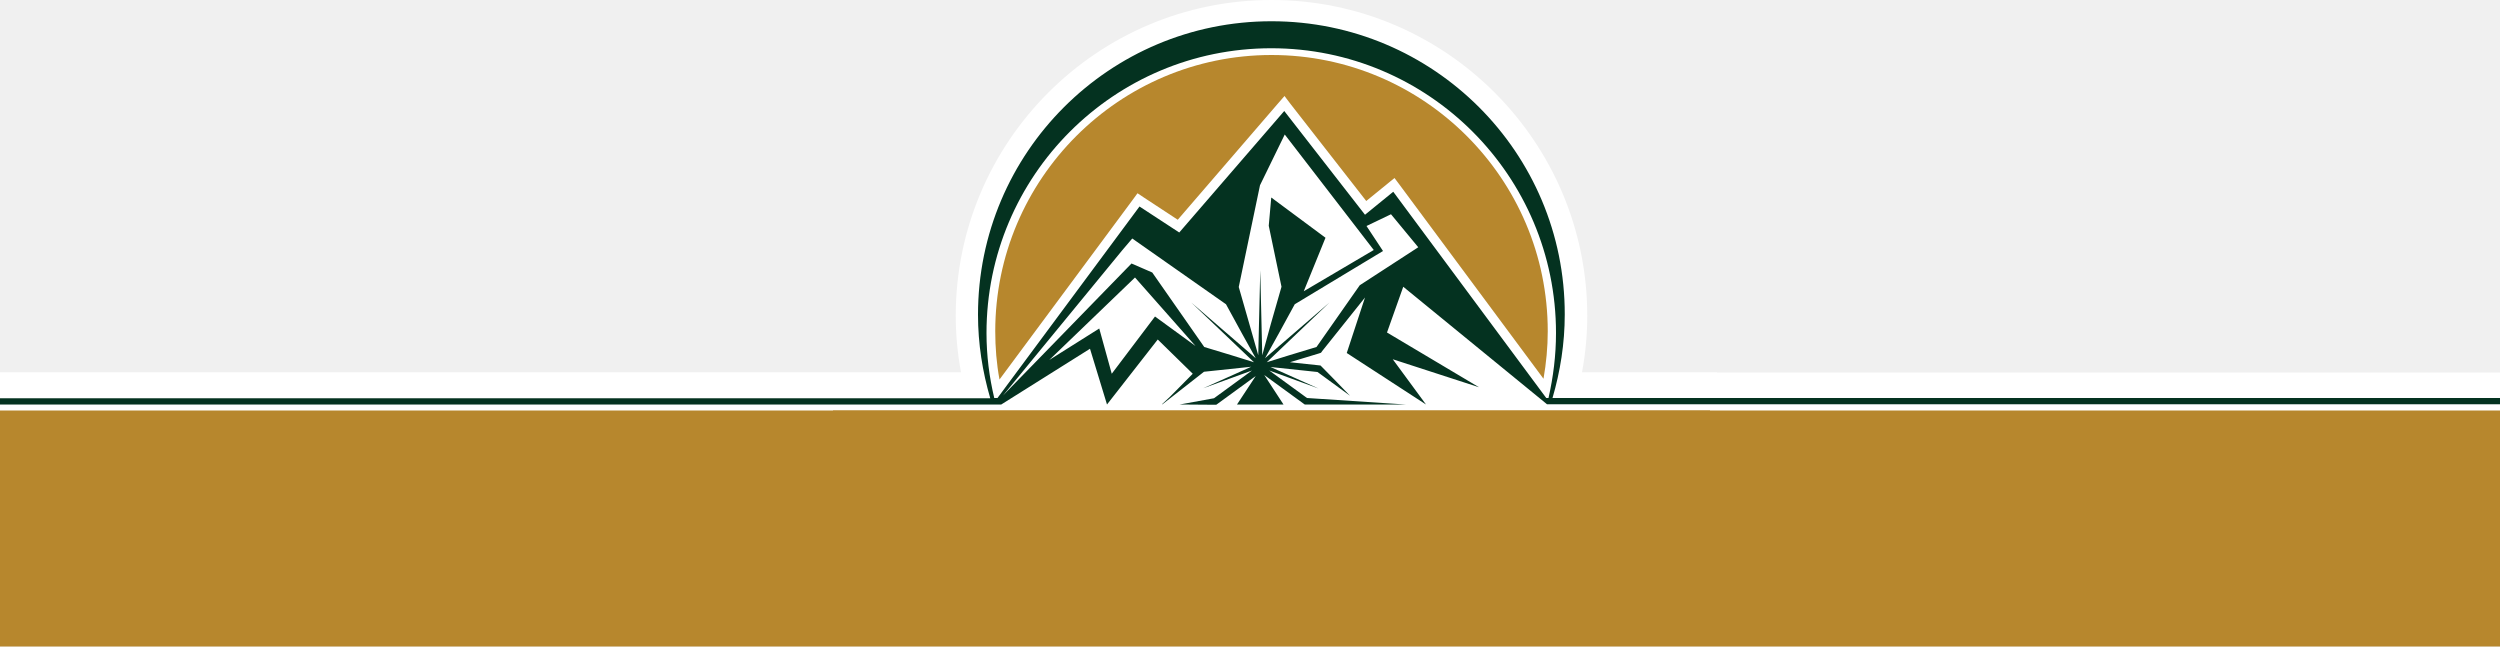
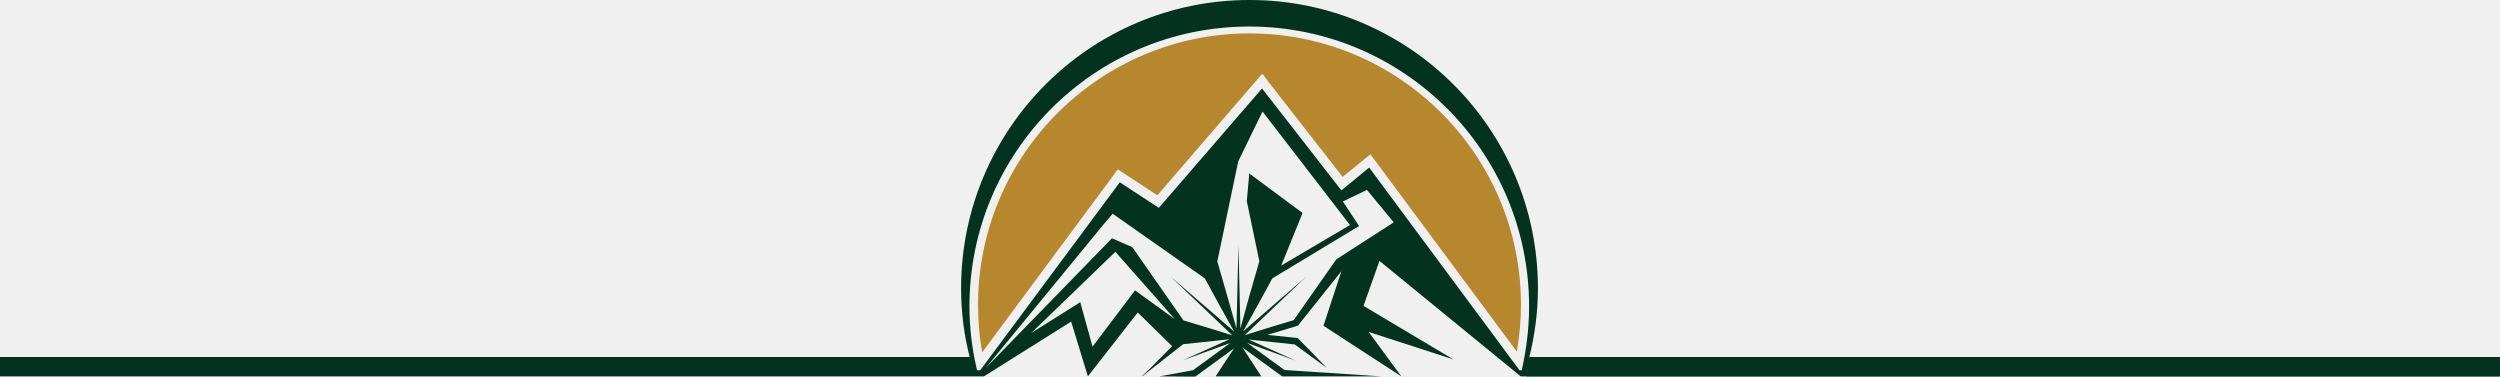
- <svg xmlns="http://www.w3.org/2000/svg" version="1.1" id="Layer_1" x="0px" y="0px" viewBox="0 0 1000 258.7" style="enable-background:new 0 0 1000 258.7;" xml:space="preserve">
+ <svg xmlns="http://www.w3.org/2000/svg" version="1.1" id="Layer_1" x="0px" y="0px" viewBox="0 0 1017.6 153.4" style="enable-background:new 0 0 1017.6 153.4;" xml:space="preserve">
  <style type="text/css">
- 	.st0{fill:#FFFFFF;}
- 	.st1{fill:#B7872D;}
- 	.st2{fill:#043220;}
+ 	.st0{fill:#B7872D;}
+ 	.st1{fill:#043220;}
</style>
-   <path class="st0" d="M686.8,148.9h-28.3h-25.7c1.4-7.5,2.1-15,2.1-22.6C634.9,56.7,578.3,0,508.6,0S382.3,56.7,382.3,126.3  c0,7.5,0.7,15.1,2.1,22.6h-32.4h-21.6H0v62.6h320.7c1.6,3.8,5.3,6.4,9.6,6.4h328.2v7.6H1000v-76.5H686.8z" />
-   <path class="st0" d="M434.9,86.7c0.1-0.1,0.1-0.2,0.2-0.3c0.3-0.7,0.6-1.3,1-2c0.1-0.1,0.2-0.2,0.3-0.3c0.6-0.4,1.2-0.8,1.7-1.2  C437,84.1,435.9,85.4,434.9,86.7z" />
-   <rect y="164.2" class="st1" width="1000" height="94.4" />
  <g>
    <g>
-       <path class="st1" d="M399.8,151.8l53.3-71.9l1.9-2.6l2.7,1.8l13.4,8.8l40-46.4l2.7-3.1l2.5,3.3l30.2,38.7l8.6-7l2.7-2.2l2.1,2.8    l57.5,77.5c1.1-6.3,1.7-12.7,1.7-19c0-61-49.6-110.5-110.5-110.5S398.1,71.6,398.1,132.5C398.1,138.9,398.6,145.4,399.8,151.8z" />
-       <rect x="333.2" y="164.2" class="st1" width="350.8" height="38.6" />
+       <path class="st0" d="M399.8,143.4l53.3-71.9l1.9-2.6l2.7,1.8l13.4,8.8l40-46.4l2.7-3.1l2.5,3.3L546.5,72l8.6-7l2.7-2.2l2.1,2.8    l57.5,77.5c1.1-6.3,1.7-12.7,1.7-19c0-61-49.6-110.5-110.5-110.5S398.1,63.1,398.1,124.1C398.1,130.5,398.6,136.9,399.8,143.4z" />
    </g>
  </g>
-   <path class="st2" d="M689.1,159.2h-3.9H621c3.1-10.6,4.9-21.8,4.9-33.4C626,61,573.4,8.5,508.6,8.5c-64.8,0-117.4,52.5-117.4,117.4  c0,11.6,1.8,22.8,4.9,33.4h-58.4h-9.6H0v2.5h328.1h2.5h5.6h1.5h62.8l35.5-22.3l6.8,22.3l20.3-26l14,13.7l-9,9.1l-3.3,3.1h0.2  l16.6-13l18.9-2l-19.2,8.6l19.5-7.1l-15.2,11.1l-13.7,2.5l13.7,0.1h0.9l0.7-0.5l15.1-11l-7.5,11.4h18.6l-7.7-11.8l15.5,11.3l0.7,0.5  h0.9h39.4l-39.4-2.6l-15.1-11l19.7,7.2l-19.2-8.6l18.8,2l13,9.5l-5.8-6l-5.3-5.4l-0.7-0.7l-0.9-0.1l-11.3-1.2l0.6-0.2l10.9-3.3  l0.9-0.3l0.5-0.7l17.1-21.4l-7.3,22.2l31.7,20.6l-13.3-18.1l34.5,11.2L554.8,133l6.5-18.3l57.5,47l0,0h0l61,0h5.4h3.9H1000v-2.5  H689.1z M462,126.6l-17.3,22.9l-5-18.1l-20,12.6L454,111l24.2,27.4L462,126.6z M501.6,144.9l-9-2.8l-10.9-3.3L460.9,109l-4.6-2l0,0  l-3.7-1.6l-51.4,52.8l47.7-58.1l4-4.7l37.5,26.3l6.5,11.9l5.4,9.7L476.5,121L501.6,144.9z M504.9,142.1l-0.8-34l-0.8,34l-3.5-12.3  l-4.3-15l8.5-40.7l9.9-20.3l35.6,46.2l-28,16.5l8.7-21.4l-21.7-16.1l-1,11.3l5.1,24.4l-4.3,15L504.9,142.1z M543.9,114.1l-17.3,24.7  l-10.9,3.3l-9,2.8l25.1-23.9L506,143.3l5.4-9.7l6.5-11.9l35.3-21.3l-6.6-10l9.8-4.7l10.9,13.2L543.9,114.1z M618.5,159.2l-61.2-82.5  L546,85.9l-32.3-41.5l-42,48.6l-15.9-10.4L399,159.2h-1.3c-2-8.4-3.1-17-3.1-26c0-62.9,51-113.9,113.9-113.9  c62.9,0,113.9,51,113.9,113.9c0,9-1.1,17.6-3,26H618.5z" />
+   <path class="st1" d="M622.5,145.4c2.2-9,3.5-18.3,3.5-28C626,52.5,573.4,0,508.6,0c-64.8,0-117.4,52.5-117.4,117.4  c0,9.6,1.2,19,3.5,27.9H0v5.4v2.5h328.1h2.5h5.6h1.5h58.8h4l35.5-22.3l6.8,22.3l20.3-26l14,13.7l-9,9.1l-3.3,3.1h0.2l16.6-13l18.9-2  l-19.2,8.6l19.5-7.1l-15.2,11.1l-13.7,2.5l13.7,0.1h0.9l0.7-0.5l15.1-11l-7.5,11.4h18.6l-7.7-11.8l15.5,11.3l0.7,0.5h0.9h39.4  l-39.4-2.6l-15.1-11l19.7,7.2l-19.2-8.6l18.8,2l13,9.5l-5.8-6l-5.3-5.4l-0.7-0.7l-0.9-0.1l-11.3-1.2l0.6-0.2l10.9-3.3l0.9-0.3  l0.5-0.7l17.1-21.4l-7.3,22.2l31.7,20.6l-13.3-18.1l34.5,11.2l-36.6-21.8l6.5-18.3l57.5,47l0,0h0l2.2,0v0.1h396.5v-8H622.5z   M462,118.2l-17.3,22.9l-5-18.1l-20,12.6l34.3-33.1l24.2,27.4L462,118.2z M501.6,136.5l-9-2.8l-10.9-3.3l-20.8-29.8l-4.6-2l0,0  l-3.7-1.6l-51.4,52.8l47.7-58.1l4-4.7l37.5,26.3l6.5,11.9l5.4,9.7l-25.8-22.3L501.6,136.5z M504.9,133.7l-0.8-34l-0.8,34l-3.5-12.3  l-4.3-15l8.5-40.7l9.9-20.3l35.6,46.2l-28,16.5l8.7-21.4l-21.7-16.1l-1,11.3l5.1,24.4l-4.3,15L504.9,133.7z M543.9,105.6l-17.3,24.7  l-10.9,3.3l-9,2.8l25.1-23.9L506,134.9l5.4-9.7l6.5-11.9l35.3-21.3l-6.6-10l9.8-4.7l10.9,13.2L543.9,105.6z M618.5,150.7l-61.2-82.5  L546,77.5L513.7,36l-42,48.6l-15.9-10.4L399,150.7h-1.3c-2-8.4-3.1-17-3.1-26c0-62.9,51-113.9,113.9-113.9  c62.9,0,113.9,51,113.9,113.9c0,9-1.1,17.6-3,26H618.5z M621,150.7c0,0,0-0.1,0-0.1L621,150.7L621,150.7z" />
</svg>
